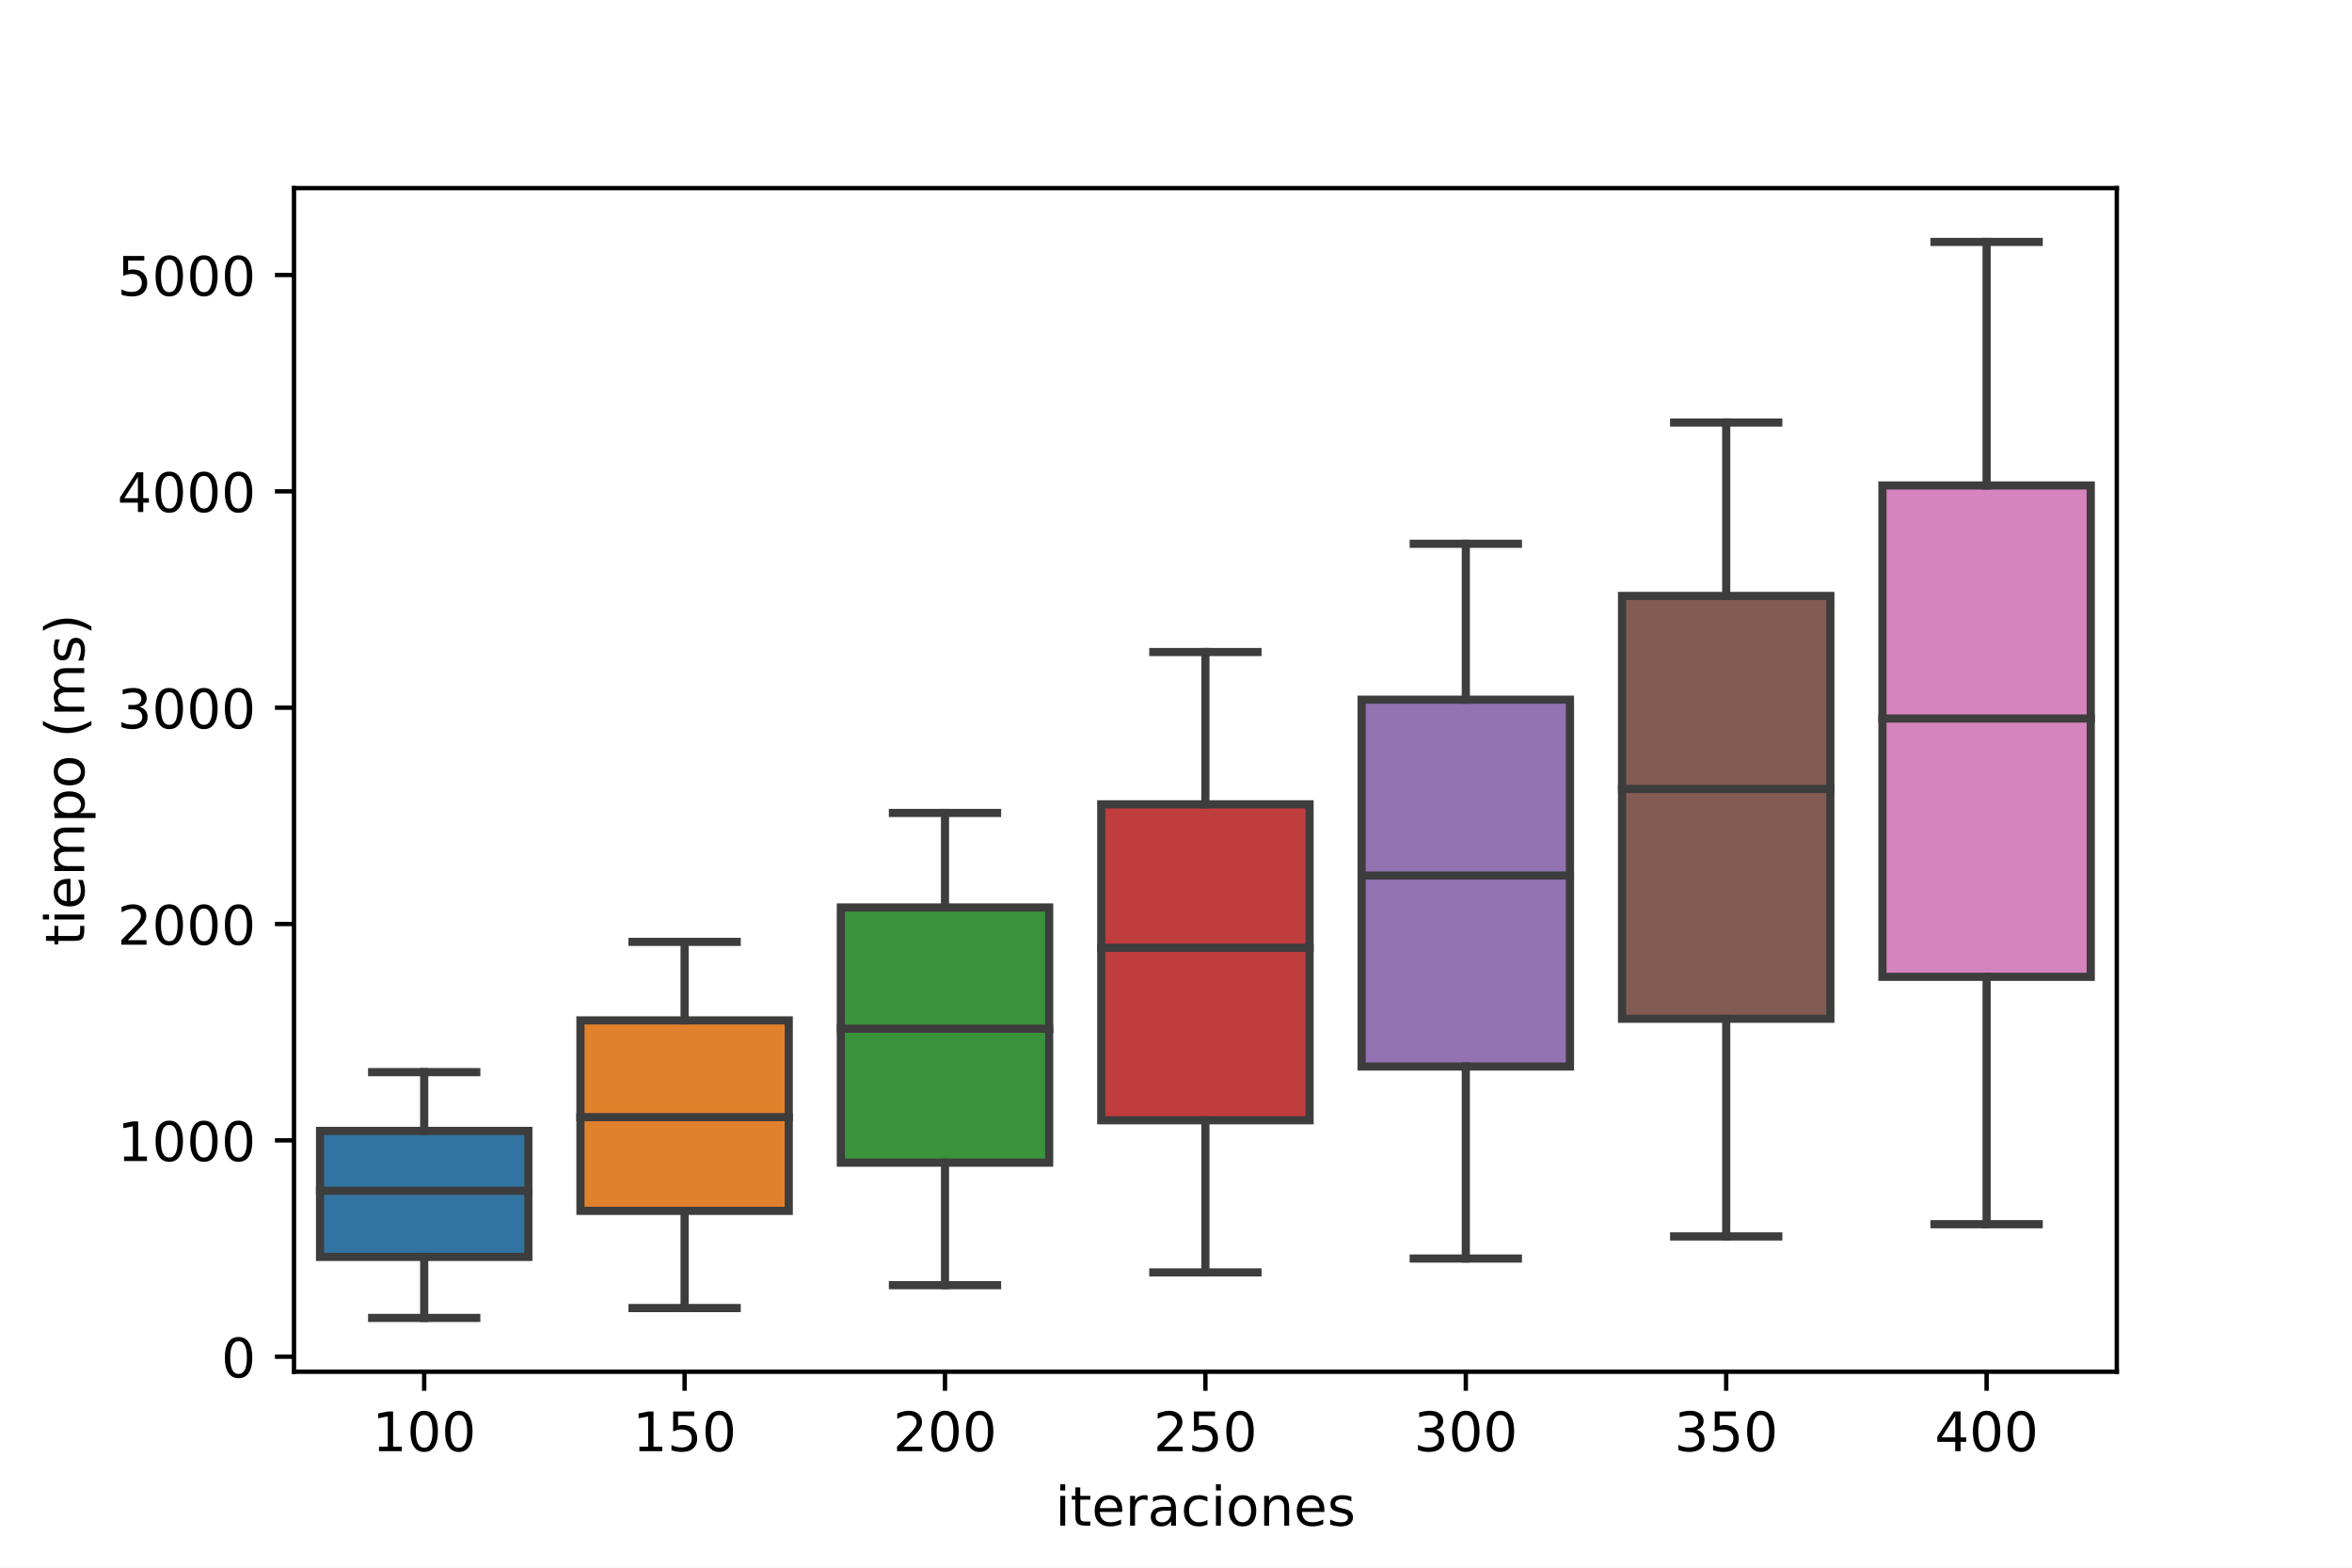
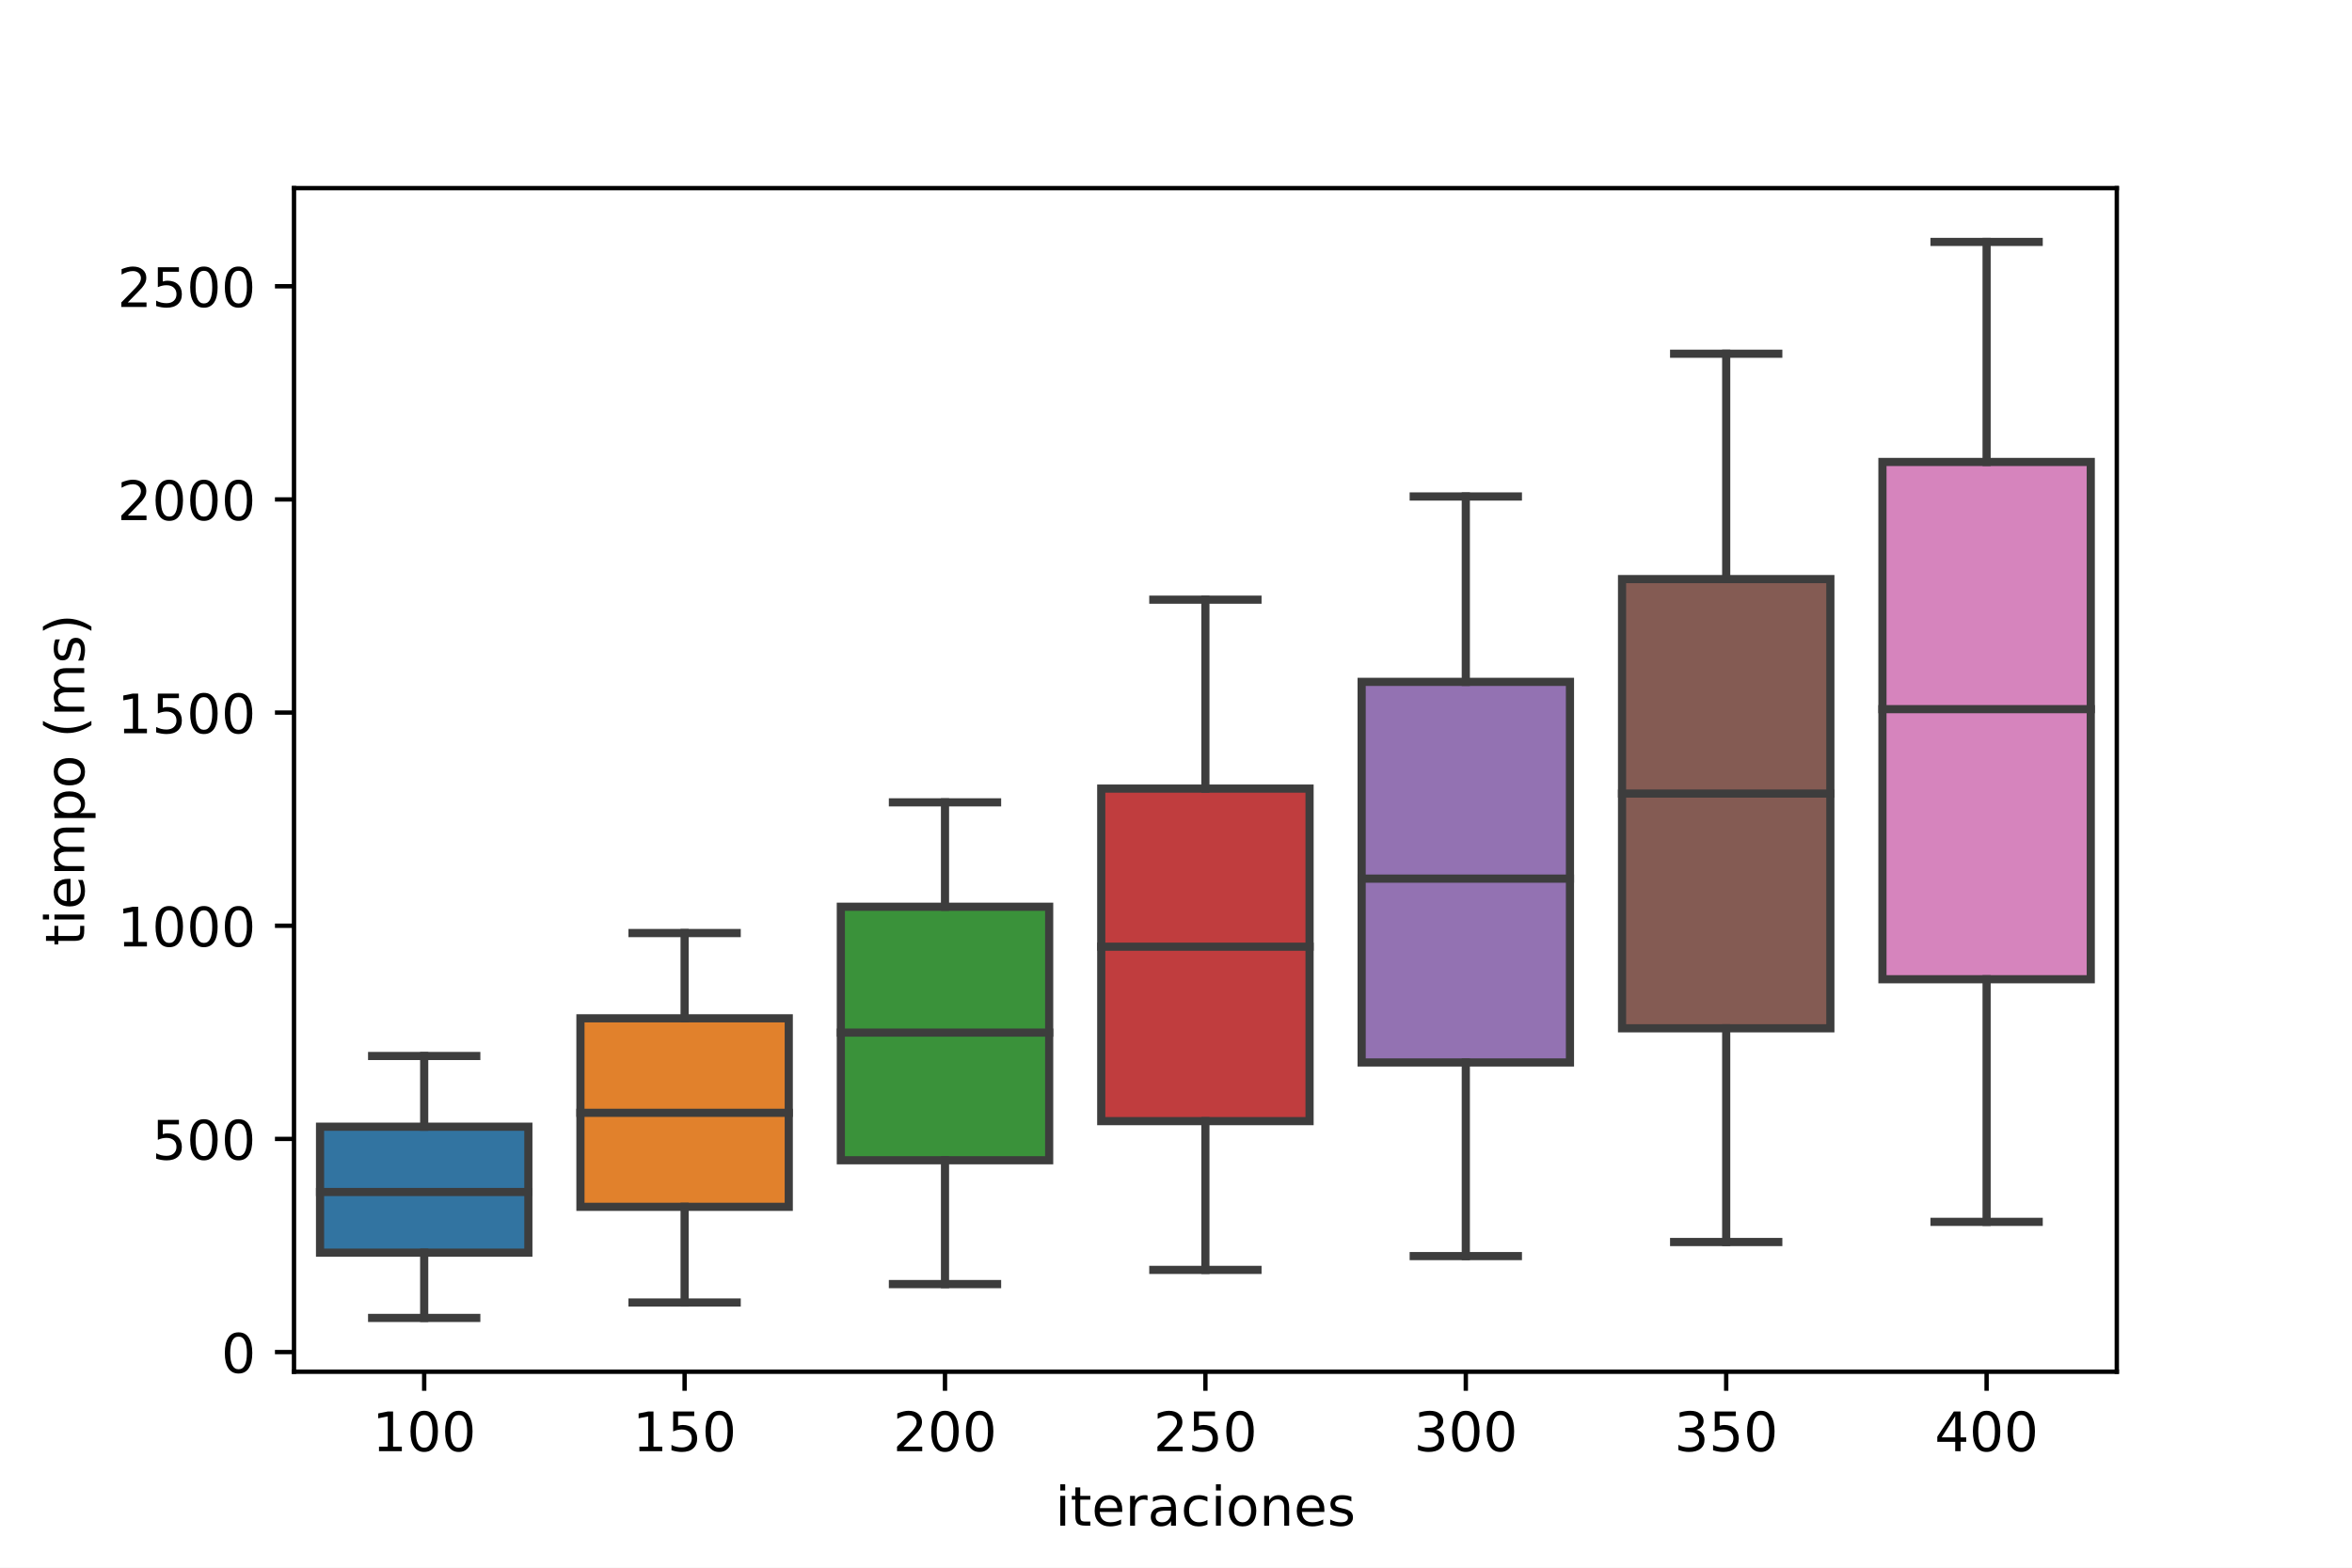
<svg xmlns="http://www.w3.org/2000/svg" xmlns:xlink="http://www.w3.org/1999/xlink" height="288pt" version="1.1" viewBox="0 0 432 288" width="432pt">
  <defs>
    <style type="text/css">
*{stroke-linecap:butt;stroke-linejoin:round;white-space:pre;}
  </style>
  </defs>
  <g id="figure_1">
    <g id="patch_1">
      <path d="M 0 288  L 432 288  L 432 0  L 0 0  z " style="fill:#ffffff;" />
    </g>
    <g id="axes_1">
      <g id="patch_2">
        <path d="M 54 252  L 388.8 252  L 388.8 34.56  L 54 34.56  z " style="fill:#ffffff;" />
      </g>
      <g id="patch_3">
-         <path clip-path="url(#peb39ff7ab9)" d="M 58.783 230.911  L 97.046 230.911  L 97.046 207.759  L 58.783 207.759  L 58.783 230.911  z " style="fill:#3274a1;stroke:#3d3d3d;stroke-linejoin:miter;stroke-width:1.5;" />
+         <path clip-path="url(#pa91fe073b8)" d="M 58.783 230.127  L 97.046 230.127  L 97.046 206.987  L 58.783 206.987  L 58.783 230.127  z " style="fill:#3274a1;stroke:#3d3d3d;stroke-linejoin:miter;stroke-width:1.5;" />
      </g>
      <g id="patch_4">
-         <path clip-path="url(#peb39ff7ab9)" d="M 106.611 222.449  L 144.874 222.449  L 144.874 187.455  L 106.611 187.455  L 106.611 222.449  z " style="fill:#e1812c;stroke:#3d3d3d;stroke-linejoin:miter;stroke-width:1.5;" />
+         <path clip-path="url(#pa91fe073b8)" d="M 106.611 221.708  L 144.874 221.708  L 144.874 187.075  L 106.611 187.075  L 106.611 221.708  z " style="fill:#e1812c;stroke:#3d3d3d;stroke-linejoin:miter;stroke-width:1.5;" />
      </g>
      <g id="patch_5">
-         <path clip-path="url(#peb39ff7ab9)" d="M 154.44 213.591  L 192.703 213.591  L 192.703 166.71  L 154.44 166.71  L 154.44 213.591  z " style="fill:#3a923a;stroke:#3d3d3d;stroke-linejoin:miter;stroke-width:1.5;" />
+         <path clip-path="url(#pa91fe073b8)" d="M 154.44 213.152  L 192.703 213.152  L 192.703 166.578  L 154.44 166.578  L 154.44 213.152  z " style="fill:#3a923a;stroke:#3d3d3d;stroke-linejoin:miter;stroke-width:1.5;" />
      </g>
      <g id="patch_6">
-         <path clip-path="url(#peb39ff7ab9)" d="M 202.269 205.806  L 240.531 205.806  L 240.531 147.762  L 202.269 147.762  L 202.269 205.806  z " style="fill:#c03d3e;stroke:#3d3d3d;stroke-linejoin:miter;stroke-width:1.5;" />
+         <path clip-path="url(#pa91fe073b8)" d="M 202.269 205.963  L 240.531 205.963  L 240.531 144.874  L 202.269 144.874  L 202.269 205.963  z " style="fill:#c03d3e;stroke:#3d3d3d;stroke-linejoin:miter;stroke-width:1.5;" />
      </g>
      <g id="patch_7">
-         <path clip-path="url(#peb39ff7ab9)" d="M 250.097 195.928  L 288.36 195.928  L 288.36 128.539  L 250.097 128.539  L 250.097 195.928  z " style="fill:#9372b2;stroke:#3d3d3d;stroke-linejoin:miter;stroke-width:1.5;" />
+         <path clip-path="url(#pa91fe073b8)" d="M 250.097 195.187  L 288.36 195.187  L 288.36 125.265  L 250.097 125.265  L 250.097 195.187  z " style="fill:#9372b2;stroke:#3d3d3d;stroke-linejoin:miter;stroke-width:1.5;" />
      </g>
      <g id="patch_8">
-         <path clip-path="url(#peb39ff7ab9)" d="M 297.926 187.155  L 336.189 187.155  L 336.189 109.481  L 297.926 109.481  L 297.926 187.155  z " style="fill:#845b53;stroke:#3d3d3d;stroke-linejoin:miter;stroke-width:1.5;" />
+         <path clip-path="url(#pa91fe073b8)" d="M 297.926 188.909  L 336.189 188.909  L 336.189 106.385  L 297.926 106.385  L 297.926 188.909  z " style="fill:#845b53;stroke:#3d3d3d;stroke-linejoin:miter;stroke-width:1.5;" />
      </g>
      <g id="patch_9">
-         <path clip-path="url(#peb39ff7ab9)" d="M 345.754 179.454  L 384.017 179.454  L 384.017 89.187  L 345.754 89.187  L 345.754 179.454  z " style="fill:#d684bd;stroke:#3d3d3d;stroke-linejoin:miter;stroke-width:1.5;" />
+         <path clip-path="url(#pa91fe073b8)" d="M 345.754 179.898  L 384.017 179.898  L 384.017 84.865  L 345.754 84.865  L 345.754 179.898  z " style="fill:#d684bd;stroke:#3d3d3d;stroke-linejoin:miter;stroke-width:1.5;" />
      </g>
      <g id="matplotlib.axis_1">
        <g id="xtick_1">
          <g id="line2d_1">
            <defs>
-               <path d="M 0 0  L 0 3.5  " id="mbaa744c366" style="stroke:#000000;stroke-width:0.8;" />
-             </defs>
-             <g>
-               <use style="stroke:#000000;stroke-width:0.8;" x="77.914" xlink:href="#mbaa744c366" y="252" />
+               <path d="M 0 0  L 0 3.5  " id="m38956fba73" style="stroke:#000000;stroke-width:0.8;" />
+             </defs>
+             <g>
+               <use style="stroke:#000000;stroke-width:0.8;" x="77.914" xlink:href="#m38956fba73" y="252" />
            </g>
          </g>
          <g id="text_1">
            <defs>
              <path d="M 12.406 8.297  L 28.516 8.297  L 28.516 63.922  L 10.984 60.406  L 10.984 69.391  L 28.422 72.906  L 38.281 72.906  L 38.281 8.297  L 54.391 8.297  L 54.391 0  L 12.406 0  z " id="DejaVuSans-49" />
              <path d="M 31.781 66.406  Q 24.172 66.406 20.328 58.906  Q 16.5 51.422 16.5 36.375  Q 16.5 21.391 20.328 13.891  Q 24.172 6.391 31.781 6.391  Q 39.453 6.391 43.281 13.891  Q 47.125 21.391 47.125 36.375  Q 47.125 51.422 43.281 58.906  Q 39.453 66.406 31.781 66.406  z M 31.781 74.219  Q 44.047 74.219 50.516 64.516  Q 56.984 54.828 56.984 36.375  Q 56.984 17.969 50.516 8.266  Q 44.047 -1.422 31.781 -1.422  Q 19.531 -1.422 13.062 8.266  Q 6.594 17.969 6.594 36.375  Q 6.594 54.828 13.062 64.516  Q 19.531 74.219 31.781 74.219  z " id="DejaVuSans-48" />
            </defs>
            <g transform="translate(68.37054 266.5984)scale(0.1 -0.1)">
              <use xlink:href="#DejaVuSans-49" />
              <use x="63.623" xlink:href="#DejaVuSans-48" />
              <use x="127.246" xlink:href="#DejaVuSans-48" />
            </g>
          </g>
        </g>
        <g id="xtick_2">
          <g id="line2d_2">
            <g>
-               <use style="stroke:#000000;stroke-width:0.8;" x="125.743" xlink:href="#mbaa744c366" y="252" />
+               <use style="stroke:#000000;stroke-width:0.8;" x="125.743" xlink:href="#m38956fba73" y="252" />
            </g>
          </g>
          <g id="text_2">
            <defs>
              <path d="M 10.797 72.906  L 49.516 72.906  L 49.516 64.594  L 19.828 64.594  L 19.828 46.734  Q 21.969 47.469 24.109 47.828  Q 26.266 48.188 28.422 48.188  Q 40.625 48.188 47.75 41.5  Q 54.891 34.812 54.891 23.391  Q 54.891 11.625 47.562 5.094  Q 40.234 -1.422 26.906 -1.422  Q 22.312 -1.422 17.547 -0.641  Q 12.797 0.141 7.719 1.703  L 7.719 11.625  Q 12.109 9.234 16.797 8.062  Q 21.484 6.891 26.703 6.891  Q 35.156 6.891 40.078 11.328  Q 45.016 15.766 45.016 23.391  Q 45.016 31 40.078 35.438  Q 35.156 39.891 26.703 39.891  Q 22.75 39.891 18.812 39.016  Q 14.891 38.141 10.797 36.281  z " id="DejaVuSans-53" />
            </defs>
            <g transform="translate(116.1991 266.5984)scale(0.1 -0.1)">
              <use xlink:href="#DejaVuSans-49" />
              <use x="63.623" xlink:href="#DejaVuSans-53" />
              <use x="127.246" xlink:href="#DejaVuSans-48" />
            </g>
          </g>
        </g>
        <g id="xtick_3">
          <g id="line2d_3">
            <g>
-               <use style="stroke:#000000;stroke-width:0.8;" x="173.571" xlink:href="#mbaa744c366" y="252" />
+               <use style="stroke:#000000;stroke-width:0.8;" x="173.571" xlink:href="#m38956fba73" y="252" />
            </g>
          </g>
          <g id="text_3">
            <defs>
              <path d="M 19.188 8.297  L 53.609 8.297  L 53.609 0  L 7.328 0  L 7.328 8.297  Q 12.938 14.109 22.625 23.891  Q 32.328 33.688 34.812 36.531  Q 39.547 41.844 41.422 45.531  Q 43.312 49.219 43.312 52.781  Q 43.312 58.594 39.234 62.25  Q 35.156 65.922 28.609 65.922  Q 23.969 65.922 18.812 64.312  Q 13.672 62.703 7.812 59.422  L 7.812 69.391  Q 13.766 71.781 18.938 73  Q 24.125 74.219 28.422 74.219  Q 39.75 74.219 46.484 68.547  Q 53.219 62.891 53.219 53.422  Q 53.219 48.922 51.531 44.891  Q 49.859 40.875 45.406 35.406  Q 44.188 33.984 37.641 27.219  Q 31.109 20.453 19.188 8.297  z " id="DejaVuSans-50" />
            </defs>
            <g transform="translate(164.0277 266.5984)scale(0.1 -0.1)">
              <use xlink:href="#DejaVuSans-50" />
              <use x="63.623" xlink:href="#DejaVuSans-48" />
              <use x="127.246" xlink:href="#DejaVuSans-48" />
            </g>
          </g>
        </g>
        <g id="xtick_4">
          <g id="line2d_4">
            <g>
-               <use style="stroke:#000000;stroke-width:0.8;" x="221.4" xlink:href="#mbaa744c366" y="252" />
+               <use style="stroke:#000000;stroke-width:0.8;" x="221.4" xlink:href="#m38956fba73" y="252" />
            </g>
          </g>
          <g id="text_4">
            <g transform="translate(211.8562 266.5984)scale(0.1 -0.1)">
              <use xlink:href="#DejaVuSans-50" />
              <use x="63.623" xlink:href="#DejaVuSans-53" />
              <use x="127.246" xlink:href="#DejaVuSans-48" />
            </g>
          </g>
        </g>
        <g id="xtick_5">
          <g id="line2d_5">
            <g>
-               <use style="stroke:#000000;stroke-width:0.8;" x="269.229" xlink:href="#mbaa744c366" y="252" />
+               <use style="stroke:#000000;stroke-width:0.8;" x="269.229" xlink:href="#m38956fba73" y="252" />
            </g>
          </g>
          <g id="text_5">
            <defs>
              <path d="M 40.578 39.312  Q 47.656 37.797 51.625 33  Q 55.609 28.219 55.609 21.188  Q 55.609 10.406 48.188 4.484  Q 40.766 -1.422 27.094 -1.422  Q 22.516 -1.422 17.656 -0.516  Q 12.797 0.391 7.625 2.203  L 7.625 11.719  Q 11.719 9.328 16.594 8.109  Q 21.484 6.891 26.812 6.891  Q 36.078 6.891 40.938 10.547  Q 45.797 14.203 45.797 21.188  Q 45.797 27.641 41.281 31.266  Q 36.766 34.906 28.719 34.906  L 20.219 34.906  L 20.219 43.016  L 29.109 43.016  Q 36.375 43.016 40.234 45.922  Q 44.094 48.828 44.094 54.297  Q 44.094 59.906 40.109 62.906  Q 36.141 65.922 28.719 65.922  Q 24.656 65.922 20.016 65.031  Q 15.375 64.156 9.812 62.312  L 9.812 71.094  Q 15.438 72.656 20.344 73.438  Q 25.25 74.219 29.594 74.219  Q 40.828 74.219 47.359 69.109  Q 53.906 64.016 53.906 55.328  Q 53.906 49.266 50.438 45.094  Q 46.969 40.922 40.578 39.312  z " id="DejaVuSans-51" />
            </defs>
            <g transform="translate(259.6848 266.5984)scale(0.1 -0.1)">
              <use xlink:href="#DejaVuSans-51" />
              <use x="63.623" xlink:href="#DejaVuSans-48" />
              <use x="127.246" xlink:href="#DejaVuSans-48" />
            </g>
          </g>
        </g>
        <g id="xtick_6">
          <g id="line2d_6">
            <g>
-               <use style="stroke:#000000;stroke-width:0.8;" x="317.057" xlink:href="#mbaa744c366" y="252" />
+               <use style="stroke:#000000;stroke-width:0.8;" x="317.057" xlink:href="#m38956fba73" y="252" />
            </g>
          </g>
          <g id="text_6">
            <g transform="translate(307.5134 266.5984)scale(0.1 -0.1)">
              <use xlink:href="#DejaVuSans-51" />
              <use x="63.623" xlink:href="#DejaVuSans-53" />
              <use x="127.246" xlink:href="#DejaVuSans-48" />
            </g>
          </g>
        </g>
        <g id="xtick_7">
          <g id="line2d_7">
            <g>
-               <use style="stroke:#000000;stroke-width:0.8;" x="364.886" xlink:href="#mbaa744c366" y="252" />
+               <use style="stroke:#000000;stroke-width:0.8;" x="364.886" xlink:href="#m38956fba73" y="252" />
            </g>
          </g>
          <g id="text_7">
            <defs>
              <path d="M 37.797 64.312  L 12.891 25.391  L 37.797 25.391  z M 35.203 72.906  L 47.609 72.906  L 47.609 25.391  L 58.016 25.391  L 58.016 17.188  L 47.609 17.188  L 47.609 0  L 37.797 0  L 37.797 17.188  L 4.891 17.188  L 4.891 26.703  z " id="DejaVuSans-52" />
            </defs>
            <g transform="translate(355.342 266.5984)scale(0.1 -0.1)">
              <use xlink:href="#DejaVuSans-52" />
              <use x="63.623" xlink:href="#DejaVuSans-48" />
              <use x="127.246" xlink:href="#DejaVuSans-48" />
            </g>
          </g>
        </g>
        <g id="text_8">
          <defs>
            <path d="M 9.422 54.688  L 18.406 54.688  L 18.406 0  L 9.422 0  z M 9.422 75.984  L 18.406 75.984  L 18.406 64.594  L 9.422 64.594  z " id="DejaVuSans-105" />
            <path d="M 18.312 70.219  L 18.312 54.688  L 36.812 54.688  L 36.812 47.703  L 18.312 47.703  L 18.312 18.016  Q 18.312 11.328 20.141 9.422  Q 21.969 7.516 27.594 7.516  L 36.812 7.516  L 36.812 0  L 27.594 0  Q 17.188 0 13.234 3.875  Q 9.281 7.766 9.281 18.016  L 9.281 47.703  L 2.688 47.703  L 2.688 54.688  L 9.281 54.688  L 9.281 70.219  z " id="DejaVuSans-116" />
            <path d="M 56.203 29.594  L 56.203 25.203  L 14.891 25.203  Q 15.484 15.922 20.484 11.062  Q 25.484 6.203 34.422 6.203  Q 39.594 6.203 44.453 7.469  Q 49.312 8.734 54.109 11.281  L 54.109 2.781  Q 49.266 0.734 44.188 -0.344  Q 39.109 -1.422 33.891 -1.422  Q 20.797 -1.422 13.156 6.188  Q 5.516 13.812 5.516 26.812  Q 5.516 40.234 12.766 48.109  Q 20.016 56 32.328 56  Q 43.359 56 49.781 48.891  Q 56.203 41.797 56.203 29.594  z M 47.219 32.234  Q 47.125 39.594 43.094 43.984  Q 39.062 48.391 32.422 48.391  Q 24.906 48.391 20.391 44.141  Q 15.875 39.891 15.188 32.172  z " id="DejaVuSans-101" />
            <path d="M 41.109 46.297  Q 39.594 47.172 37.812 47.578  Q 36.031 48 33.891 48  Q 26.266 48 22.188 43.047  Q 18.109 38.094 18.109 28.812  L 18.109 0  L 9.078 0  L 9.078 54.688  L 18.109 54.688  L 18.109 46.188  Q 20.953 51.172 25.484 53.578  Q 30.031 56 36.531 56  Q 37.453 56 38.578 55.875  Q 39.703 55.766 41.062 55.516  z " id="DejaVuSans-114" />
            <path d="M 34.281 27.484  Q 23.391 27.484 19.188 25  Q 14.984 22.516 14.984 16.5  Q 14.984 11.719 18.141 8.906  Q 21.297 6.109 26.703 6.109  Q 34.188 6.109 38.703 11.406  Q 43.219 16.703 43.219 25.484  L 43.219 27.484  z M 52.203 31.203  L 52.203 0  L 43.219 0  L 43.219 8.297  Q 40.141 3.328 35.547 0.953  Q 30.953 -1.422 24.312 -1.422  Q 15.922 -1.422 10.953 3.297  Q 6 8.016 6 15.922  Q 6 25.141 12.172 29.828  Q 18.359 34.516 30.609 34.516  L 43.219 34.516  L 43.219 35.406  Q 43.219 41.609 39.141 45  Q 35.062 48.391 27.688 48.391  Q 23 48.391 18.547 47.266  Q 14.109 46.141 10.016 43.891  L 10.016 52.203  Q 14.938 54.109 19.578 55.047  Q 24.219 56 28.609 56  Q 40.484 56 46.344 49.844  Q 52.203 43.703 52.203 31.203  z " id="DejaVuSans-97" />
            <path d="M 48.781 52.594  L 48.781 44.188  Q 44.969 46.297 41.141 47.344  Q 37.312 48.391 33.406 48.391  Q 24.656 48.391 19.812 42.844  Q 14.984 37.312 14.984 27.297  Q 14.984 17.281 19.812 11.734  Q 24.656 6.203 33.406 6.203  Q 37.312 6.203 41.141 7.25  Q 44.969 8.297 48.781 10.406  L 48.781 2.094  Q 45.016 0.344 40.984 -0.531  Q 36.969 -1.422 32.422 -1.422  Q 20.062 -1.422 12.781 6.344  Q 5.516 14.109 5.516 27.297  Q 5.516 40.672 12.859 48.328  Q 20.219 56 33.016 56  Q 37.156 56 41.109 55.141  Q 45.062 54.297 48.781 52.594  z " id="DejaVuSans-99" />
            <path d="M 30.609 48.391  Q 23.391 48.391 19.188 42.75  Q 14.984 37.109 14.984 27.297  Q 14.984 17.484 19.156 11.844  Q 23.344 6.203 30.609 6.203  Q 37.797 6.203 41.984 11.859  Q 46.188 17.531 46.188 27.297  Q 46.188 37.016 41.984 42.703  Q 37.797 48.391 30.609 48.391  z M 30.609 56  Q 42.328 56 49.016 48.375  Q 55.719 40.766 55.719 27.297  Q 55.719 13.875 49.016 6.219  Q 42.328 -1.422 30.609 -1.422  Q 18.844 -1.422 12.172 6.219  Q 5.516 13.875 5.516 27.297  Q 5.516 40.766 12.172 48.375  Q 18.844 56 30.609 56  z " id="DejaVuSans-111" />
            <path d="M 54.891 33.016  L 54.891 0  L 45.906 0  L 45.906 32.719  Q 45.906 40.484 42.875 44.328  Q 39.844 48.188 33.797 48.188  Q 26.516 48.188 22.312 43.547  Q 18.109 38.922 18.109 30.906  L 18.109 0  L 9.078 0  L 9.078 54.688  L 18.109 54.688  L 18.109 46.188  Q 21.344 51.125 25.703 53.562  Q 30.078 56 35.797 56  Q 45.219 56 50.047 50.172  Q 54.891 44.344 54.891 33.016  z " id="DejaVuSans-110" />
            <path d="M 44.281 53.078  L 44.281 44.578  Q 40.484 46.531 36.375 47.5  Q 32.281 48.484 27.875 48.484  Q 21.188 48.484 17.844 46.438  Q 14.5 44.391 14.5 40.281  Q 14.5 37.156 16.891 35.375  Q 19.281 33.594 26.516 31.984  L 29.594 31.297  Q 39.156 29.25 43.188 25.516  Q 47.219 21.781 47.219 15.094  Q 47.219 7.469 41.188 3.016  Q 35.156 -1.422 24.609 -1.422  Q 20.219 -1.422 15.453 -0.562  Q 10.688 0.297 5.422 2  L 5.422 11.281  Q 10.406 8.688 15.234 7.391  Q 20.062 6.109 24.812 6.109  Q 31.156 6.109 34.562 8.281  Q 37.984 10.453 37.984 14.406  Q 37.984 18.062 35.516 20.016  Q 33.062 21.969 24.703 23.781  L 21.578 24.516  Q 13.234 26.266 9.516 29.906  Q 5.812 33.547 5.812 39.891  Q 5.812 47.609 11.281 51.797  Q 16.75 56 26.812 56  Q 31.781 56 36.172 55.266  Q 40.578 54.547 44.281 53.078  z " id="DejaVuSans-115" />
          </defs>
          <g transform="translate(193.807 280.2766)scale(0.1 -0.1)">
            <use xlink:href="#DejaVuSans-105" />
            <use x="27.783" xlink:href="#DejaVuSans-116" />
            <use x="66.992" xlink:href="#DejaVuSans-101" />
            <use x="128.516" xlink:href="#DejaVuSans-114" />
            <use x="169.629" xlink:href="#DejaVuSans-97" />
            <use x="230.908" xlink:href="#DejaVuSans-99" />
            <use x="285.889" xlink:href="#DejaVuSans-105" />
            <use x="313.672" xlink:href="#DejaVuSans-111" />
            <use x="374.854" xlink:href="#DejaVuSans-110" />
            <use x="438.232" xlink:href="#DejaVuSans-101" />
            <use x="499.756" xlink:href="#DejaVuSans-115" />
          </g>
        </g>
      </g>
      <g id="matplotlib.axis_2">
        <g id="ytick_1">
          <g id="line2d_8">
            <defs>
-               <path d="M 0 0  L -3.5 0  " id="mca65095ac3" style="stroke:#000000;stroke-width:0.8;" />
-             </defs>
-             <g>
-               <use style="stroke:#000000;stroke-width:0.8;" x="54" xlink:href="#mca65095ac3" y="249.243" />
+               <path d="M 0 0  L -3.5 0  " id="m84d5d3c8b5" style="stroke:#000000;stroke-width:0.8;" />
+             </defs>
+             <g>
+               <use style="stroke:#000000;stroke-width:0.8;" x="54" xlink:href="#m84d5d3c8b5" y="248.39" />
            </g>
          </g>
          <g id="text_9">
-             <g transform="translate(40.6375 253.0418)scale(0.1 -0.1)">
+             <g transform="translate(40.6375 252.189)scale(0.1 -0.1)">
              <use xlink:href="#DejaVuSans-48" />
            </g>
          </g>
        </g>
        <g id="ytick_2">
          <g id="line2d_9">
            <g>
-               <use style="stroke:#000000;stroke-width:0.8;" x="54" xlink:href="#mca65095ac3" y="209.498" />
+               <use style="stroke:#000000;stroke-width:0.8;" x="54" xlink:href="#m84d5d3c8b5" y="209.23" />
            </g>
          </g>
          <g id="text_10">
-             <g transform="translate(21.55 213.2975)scale(0.1 -0.1)">
-               <use xlink:href="#DejaVuSans-49" />
-               <use x="63.623" xlink:href="#DejaVuSans-48" />
-               <use x="127.246" xlink:href="#DejaVuSans-48" />
-               <use x="190.869" xlink:href="#DejaVuSans-48" />
+             <g transform="translate(27.9125 213.0288)scale(0.1 -0.1)">
+               <use xlink:href="#DejaVuSans-53" />
+               <use x="63.623" xlink:href="#DejaVuSans-48" />
+               <use x="127.246" xlink:href="#DejaVuSans-48" />
            </g>
          </g>
        </g>
        <g id="ytick_3">
          <g id="line2d_10">
            <g>
-               <use style="stroke:#000000;stroke-width:0.8;" x="54" xlink:href="#mca65095ac3" y="169.754" />
+               <use style="stroke:#000000;stroke-width:0.8;" x="54" xlink:href="#m84d5d3c8b5" y="170.069" />
            </g>
          </g>
          <g id="text_11">
-             <g transform="translate(21.55 173.5531)scale(0.1 -0.1)">
-               <use xlink:href="#DejaVuSans-50" />
+             <g transform="translate(21.55 173.8686)scale(0.1 -0.1)">
+               <use xlink:href="#DejaVuSans-49" />
              <use x="63.623" xlink:href="#DejaVuSans-48" />
              <use x="127.246" xlink:href="#DejaVuSans-48" />
              <use x="190.869" xlink:href="#DejaVuSans-48" />
            </g>
          </g>
        </g>
        <g id="ytick_4">
          <g id="line2d_11">
            <g>
-               <use style="stroke:#000000;stroke-width:0.8;" x="54" xlink:href="#mca65095ac3" y="130.01" />
+               <use style="stroke:#000000;stroke-width:0.8;" x="54" xlink:href="#m84d5d3c8b5" y="130.909" />
            </g>
          </g>
          <g id="text_12">
-             <g transform="translate(21.55 133.8088)scale(0.1 -0.1)">
-               <use xlink:href="#DejaVuSans-51" />
-               <use x="63.623" xlink:href="#DejaVuSans-48" />
+             <g transform="translate(21.55 134.7085)scale(0.1 -0.1)">
+               <use xlink:href="#DejaVuSans-49" />
+               <use x="63.623" xlink:href="#DejaVuSans-53" />
              <use x="127.246" xlink:href="#DejaVuSans-48" />
              <use x="190.869" xlink:href="#DejaVuSans-48" />
            </g>
          </g>
        </g>
        <g id="ytick_5">
          <g id="line2d_12">
            <g>
-               <use style="stroke:#000000;stroke-width:0.8;" x="54" xlink:href="#mca65095ac3" y="90.265" />
+               <use style="stroke:#000000;stroke-width:0.8;" x="54" xlink:href="#m84d5d3c8b5" y="91.749" />
            </g>
          </g>
          <g id="text_13">
-             <g transform="translate(21.55 94.06448)scale(0.1 -0.1)">
-               <use xlink:href="#DejaVuSans-52" />
+             <g transform="translate(21.55 95.54833)scale(0.1 -0.1)">
+               <use xlink:href="#DejaVuSans-50" />
              <use x="63.623" xlink:href="#DejaVuSans-48" />
              <use x="127.246" xlink:href="#DejaVuSans-48" />
              <use x="190.869" xlink:href="#DejaVuSans-48" />
            </g>
          </g>
        </g>
        <g id="ytick_6">
          <g id="line2d_13">
            <g>
-               <use style="stroke:#000000;stroke-width:0.8;" x="54" xlink:href="#mca65095ac3" y="50.521" />
+               <use style="stroke:#000000;stroke-width:0.8;" x="54" xlink:href="#m84d5d3c8b5" y="52.589" />
            </g>
          </g>
          <g id="text_14">
-             <g transform="translate(21.55 54.32016)scale(0.1 -0.1)">
-               <use xlink:href="#DejaVuSans-53" />
-               <use x="63.623" xlink:href="#DejaVuSans-48" />
+             <g transform="translate(21.55 56.38817)scale(0.1 -0.1)">
+               <use xlink:href="#DejaVuSans-50" />
+               <use x="63.623" xlink:href="#DejaVuSans-53" />
              <use x="127.246" xlink:href="#DejaVuSans-48" />
              <use x="190.869" xlink:href="#DejaVuSans-48" />
            </g>
          </g>
        </g>
        <g id="text_15">
          <defs>
            <path d="M 52 44.188  Q 55.375 50.25 60.062 53.125  Q 64.75 56 71.094 56  Q 79.641 56 84.281 50.016  Q 88.922 44.047 88.922 33.016  L 88.922 0  L 79.891 0  L 79.891 32.719  Q 79.891 40.578 77.094 44.375  Q 74.312 48.188 68.609 48.188  Q 61.625 48.188 57.562 43.547  Q 53.516 38.922 53.516 30.906  L 53.516 0  L 44.484 0  L 44.484 32.719  Q 44.484 40.625 41.703 44.406  Q 38.922 48.188 33.109 48.188  Q 26.219 48.188 22.156 43.531  Q 18.109 38.875 18.109 30.906  L 18.109 0  L 9.078 0  L 9.078 54.688  L 18.109 54.688  L 18.109 46.188  Q 21.188 51.219 25.484 53.609  Q 29.781 56 35.688 56  Q 41.656 56 45.828 52.969  Q 50 49.953 52 44.188  z " id="DejaVuSans-109" />
            <path d="M 18.109 8.203  L 18.109 -20.797  L 9.078 -20.797  L 9.078 54.688  L 18.109 54.688  L 18.109 46.391  Q 20.953 51.266 25.266 53.625  Q 29.594 56 35.594 56  Q 45.562 56 51.781 48.094  Q 58.016 40.188 58.016 27.297  Q 58.016 14.406 51.781 6.484  Q 45.562 -1.422 35.594 -1.422  Q 29.594 -1.422 25.266 0.953  Q 20.953 3.328 18.109 8.203  z M 48.688 27.297  Q 48.688 37.203 44.609 42.844  Q 40.531 48.484 33.406 48.484  Q 26.266 48.484 22.188 42.844  Q 18.109 37.203 18.109 27.297  Q 18.109 17.391 22.188 11.75  Q 26.266 6.109 33.406 6.109  Q 40.531 6.109 44.609 11.75  Q 48.688 17.391 48.688 27.297  z " id="DejaVuSans-112" />
            <path id="DejaVuSans-32" />
            <path d="M 31 75.875  Q 24.469 64.656 21.281 53.656  Q 18.109 42.672 18.109 31.391  Q 18.109 20.125 21.312 9.062  Q 24.516 -2 31 -13.188  L 23.188 -13.188  Q 15.875 -1.703 12.234 9.375  Q 8.594 20.453 8.594 31.391  Q 8.594 42.281 12.203 53.312  Q 15.828 64.359 23.188 75.875  z " id="DejaVuSans-40" />
            <path d="M 8.016 75.875  L 15.828 75.875  Q 23.141 64.359 26.781 53.312  Q 30.422 42.281 30.422 31.391  Q 30.422 20.453 26.781 9.375  Q 23.141 -1.703 15.828 -13.188  L 8.016 -13.188  Q 14.5 -2 17.703 9.062  Q 20.906 20.125 20.906 31.391  Q 20.906 42.672 17.703 53.656  Q 14.5 64.656 8.016 75.875  z " id="DejaVuSans-41" />
          </defs>
          <g transform="translate(15.47031 173.7753)rotate(-90)scale(0.1 -0.1)">
            <use xlink:href="#DejaVuSans-116" />
            <use x="39.209" xlink:href="#DejaVuSans-105" />
            <use x="66.992" xlink:href="#DejaVuSans-101" />
            <use x="128.516" xlink:href="#DejaVuSans-109" />
            <use x="225.928" xlink:href="#DejaVuSans-112" />
            <use x="289.404" xlink:href="#DejaVuSans-111" />
            <use x="350.586" xlink:href="#DejaVuSans-32" />
            <use x="382.373" xlink:href="#DejaVuSans-40" />
            <use x="421.387" xlink:href="#DejaVuSans-109" />
            <use x="518.799" xlink:href="#DejaVuSans-115" />
            <use x="570.898" xlink:href="#DejaVuSans-41" />
          </g>
        </g>
      </g>
      <g id="line2d_14">
-         <path clip-path="url(#peb39ff7ab9)" d="M 77.914 230.911  L 77.914 242.116  " style="fill:none;stroke:#3d3d3d;stroke-linecap:square;stroke-width:1.5;" />
+         <path clip-path="url(#pa91fe073b8)" d="M 77.914 230.127  L 77.914 242.116  " style="fill:none;stroke:#3d3d3d;stroke-linecap:square;stroke-width:1.5;" />
      </g>
      <g id="line2d_15">
-         <path clip-path="url(#peb39ff7ab9)" d="M 77.914 207.759  L 77.914 196.962  " style="fill:none;stroke:#3d3d3d;stroke-linecap:square;stroke-width:1.5;" />
+         <path clip-path="url(#pa91fe073b8)" d="M 77.914 206.987  L 77.914 193.997  " style="fill:none;stroke:#3d3d3d;stroke-linecap:square;stroke-width:1.5;" />
      </g>
      <g id="line2d_16">
-         <path clip-path="url(#peb39ff7ab9)" d="M 68.349 242.116  L 87.48 242.116  " style="fill:none;stroke:#3d3d3d;stroke-linecap:square;stroke-width:1.5;" />
+         <path clip-path="url(#pa91fe073b8)" d="M 68.349 242.116  L 87.48 242.116  " style="fill:none;stroke:#3d3d3d;stroke-linecap:square;stroke-width:1.5;" />
      </g>
      <g id="line2d_17">
-         <path clip-path="url(#peb39ff7ab9)" d="M 68.349 196.962  L 87.48 196.962  " style="fill:none;stroke:#3d3d3d;stroke-linecap:square;stroke-width:1.5;" />
+         <path clip-path="url(#pa91fe073b8)" d="M 68.349 193.997  L 87.48 193.997  " style="fill:none;stroke:#3d3d3d;stroke-linecap:square;stroke-width:1.5;" />
      </g>
      <g id="line2d_18" />
      <g id="line2d_19">
-         <path clip-path="url(#peb39ff7ab9)" d="M 125.743 222.449  L 125.743 240.301  " style="fill:none;stroke:#3d3d3d;stroke-linecap:square;stroke-width:1.5;" />
+         <path clip-path="url(#pa91fe073b8)" d="M 125.743 221.708  L 125.743 239.279  " style="fill:none;stroke:#3d3d3d;stroke-linecap:square;stroke-width:1.5;" />
      </g>
      <g id="line2d_20">
-         <path clip-path="url(#peb39ff7ab9)" d="M 125.743 187.455  L 125.743 173.031  " style="fill:none;stroke:#3d3d3d;stroke-linecap:square;stroke-width:1.5;" />
+         <path clip-path="url(#pa91fe073b8)" d="M 125.743 187.075  L 125.743 171.413  " style="fill:none;stroke:#3d3d3d;stroke-linecap:square;stroke-width:1.5;" />
      </g>
      <g id="line2d_21">
-         <path clip-path="url(#peb39ff7ab9)" d="M 116.177 240.301  L 135.309 240.301  " style="fill:none;stroke:#3d3d3d;stroke-linecap:square;stroke-width:1.5;" />
+         <path clip-path="url(#pa91fe073b8)" d="M 116.177 239.279  L 135.309 239.279  " style="fill:none;stroke:#3d3d3d;stroke-linecap:square;stroke-width:1.5;" />
      </g>
      <g id="line2d_22">
-         <path clip-path="url(#peb39ff7ab9)" d="M 116.177 173.031  L 135.309 173.031  " style="fill:none;stroke:#3d3d3d;stroke-linecap:square;stroke-width:1.5;" />
+         <path clip-path="url(#pa91fe073b8)" d="M 116.177 171.413  L 135.309 171.413  " style="fill:none;stroke:#3d3d3d;stroke-linecap:square;stroke-width:1.5;" />
      </g>
      <g id="line2d_23" />
      <g id="line2d_24">
-         <path clip-path="url(#peb39ff7ab9)" d="M 173.571 213.591  L 173.571 236.102  " style="fill:none;stroke:#3d3d3d;stroke-linecap:square;stroke-width:1.5;" />
+         <path clip-path="url(#pa91fe073b8)" d="M 173.571 213.152  L 173.571 235.9  " style="fill:none;stroke:#3d3d3d;stroke-linecap:square;stroke-width:1.5;" />
      </g>
      <g id="line2d_25">
-         <path clip-path="url(#peb39ff7ab9)" d="M 173.571 166.71  L 173.571 149.343  " style="fill:none;stroke:#3d3d3d;stroke-linecap:square;stroke-width:1.5;" />
+         <path clip-path="url(#pa91fe073b8)" d="M 173.571 166.578  L 173.571 147.401  " style="fill:none;stroke:#3d3d3d;stroke-linecap:square;stroke-width:1.5;" />
      </g>
      <g id="line2d_26">
-         <path clip-path="url(#peb39ff7ab9)" d="M 164.006 236.102  L 183.137 236.102  " style="fill:none;stroke:#3d3d3d;stroke-linecap:square;stroke-width:1.5;" />
+         <path clip-path="url(#pa91fe073b8)" d="M 164.006 235.9  L 183.137 235.9  " style="fill:none;stroke:#3d3d3d;stroke-linecap:square;stroke-width:1.5;" />
      </g>
      <g id="line2d_27">
-         <path clip-path="url(#peb39ff7ab9)" d="M 164.006 149.343  L 183.137 149.343  " style="fill:none;stroke:#3d3d3d;stroke-linecap:square;stroke-width:1.5;" />
+         <path clip-path="url(#pa91fe073b8)" d="M 164.006 147.401  L 183.137 147.401  " style="fill:none;stroke:#3d3d3d;stroke-linecap:square;stroke-width:1.5;" />
      </g>
      <g id="line2d_28" />
      <g id="line2d_29">
-         <path clip-path="url(#peb39ff7ab9)" d="M 221.4 205.806  L 221.4 233.753  " style="fill:none;stroke:#3d3d3d;stroke-linecap:square;stroke-width:1.5;" />
+         <path clip-path="url(#pa91fe073b8)" d="M 221.4 205.963  L 221.4 233.289  " style="fill:none;stroke:#3d3d3d;stroke-linecap:square;stroke-width:1.5;" />
      </g>
      <g id="line2d_30">
-         <path clip-path="url(#peb39ff7ab9)" d="M 221.4 147.762  L 221.4 119.781  " style="fill:none;stroke:#3d3d3d;stroke-linecap:square;stroke-width:1.5;" />
+         <path clip-path="url(#pa91fe073b8)" d="M 221.4 144.874  L 221.4 110.169  " style="fill:none;stroke:#3d3d3d;stroke-linecap:square;stroke-width:1.5;" />
      </g>
      <g id="line2d_31">
-         <path clip-path="url(#peb39ff7ab9)" d="M 211.834 233.753  L 230.966 233.753  " style="fill:none;stroke:#3d3d3d;stroke-linecap:square;stroke-width:1.5;" />
+         <path clip-path="url(#pa91fe073b8)" d="M 211.834 233.289  L 230.966 233.289  " style="fill:none;stroke:#3d3d3d;stroke-linecap:square;stroke-width:1.5;" />
      </g>
      <g id="line2d_32">
-         <path clip-path="url(#peb39ff7ab9)" d="M 211.834 119.781  L 230.966 119.781  " style="fill:none;stroke:#3d3d3d;stroke-linecap:square;stroke-width:1.5;" />
+         <path clip-path="url(#pa91fe073b8)" d="M 211.834 110.169  L 230.966 110.169  " style="fill:none;stroke:#3d3d3d;stroke-linecap:square;stroke-width:1.5;" />
      </g>
      <g id="line2d_33" />
      <g id="line2d_34">
-         <path clip-path="url(#peb39ff7ab9)" d="M 269.229 195.928  L 269.229 231.209  " style="fill:none;stroke:#3d3d3d;stroke-linecap:square;stroke-width:1.5;" />
+         <path clip-path="url(#pa91fe073b8)" d="M 269.229 195.187  L 269.229 230.755  " style="fill:none;stroke:#3d3d3d;stroke-linecap:square;stroke-width:1.5;" />
      </g>
      <g id="line2d_35">
-         <path clip-path="url(#peb39ff7ab9)" d="M 269.229 128.539  L 269.229 99.902  " style="fill:none;stroke:#3d3d3d;stroke-linecap:square;stroke-width:1.5;" />
+         <path clip-path="url(#pa91fe073b8)" d="M 269.229 125.265  L 269.229 91.209  " style="fill:none;stroke:#3d3d3d;stroke-linecap:square;stroke-width:1.5;" />
      </g>
      <g id="line2d_36">
-         <path clip-path="url(#peb39ff7ab9)" d="M 259.663 231.209  L 278.794 231.209  " style="fill:none;stroke:#3d3d3d;stroke-linecap:square;stroke-width:1.5;" />
+         <path clip-path="url(#pa91fe073b8)" d="M 259.663 230.755  L 278.794 230.755  " style="fill:none;stroke:#3d3d3d;stroke-linecap:square;stroke-width:1.5;" />
      </g>
      <g id="line2d_37">
-         <path clip-path="url(#peb39ff7ab9)" d="M 259.663 99.902  L 278.794 99.902  " style="fill:none;stroke:#3d3d3d;stroke-linecap:square;stroke-width:1.5;" />
+         <path clip-path="url(#pa91fe073b8)" d="M 259.663 91.209  L 278.794 91.209  " style="fill:none;stroke:#3d3d3d;stroke-linecap:square;stroke-width:1.5;" />
      </g>
      <g id="line2d_38" />
      <g id="line2d_39">
-         <path clip-path="url(#peb39ff7ab9)" d="M 317.057 187.155  L 317.057 227.146  " style="fill:none;stroke:#3d3d3d;stroke-linecap:square;stroke-width:1.5;" />
+         <path clip-path="url(#pa91fe073b8)" d="M 317.057 188.909  L 317.057 228.171  " style="fill:none;stroke:#3d3d3d;stroke-linecap:square;stroke-width:1.5;" />
      </g>
      <g id="line2d_40">
-         <path clip-path="url(#peb39ff7ab9)" d="M 317.057 109.481  L 317.057 77.628  " style="fill:none;stroke:#3d3d3d;stroke-linecap:square;stroke-width:1.5;" />
+         <path clip-path="url(#pa91fe073b8)" d="M 317.057 106.385  L 317.057 64.98  " style="fill:none;stroke:#3d3d3d;stroke-linecap:square;stroke-width:1.5;" />
      </g>
      <g id="line2d_41">
-         <path clip-path="url(#peb39ff7ab9)" d="M 307.491 227.146  L 326.623 227.146  " style="fill:none;stroke:#3d3d3d;stroke-linecap:square;stroke-width:1.5;" />
+         <path clip-path="url(#pa91fe073b8)" d="M 307.491 228.171  L 326.623 228.171  " style="fill:none;stroke:#3d3d3d;stroke-linecap:square;stroke-width:1.5;" />
      </g>
      <g id="line2d_42">
-         <path clip-path="url(#peb39ff7ab9)" d="M 307.491 77.628  L 326.623 77.628  " style="fill:none;stroke:#3d3d3d;stroke-linecap:square;stroke-width:1.5;" />
+         <path clip-path="url(#pa91fe073b8)" d="M 307.491 64.98  L 326.623 64.98  " style="fill:none;stroke:#3d3d3d;stroke-linecap:square;stroke-width:1.5;" />
      </g>
      <g id="line2d_43" />
      <g id="line2d_44">
-         <path clip-path="url(#peb39ff7ab9)" d="M 364.886 179.454  L 364.886 224.899  " style="fill:none;stroke:#3d3d3d;stroke-linecap:square;stroke-width:1.5;" />
+         <path clip-path="url(#pa91fe073b8)" d="M 364.886 179.898  L 364.886 224.467  " style="fill:none;stroke:#3d3d3d;stroke-linecap:square;stroke-width:1.5;" />
      </g>
      <g id="line2d_45">
-         <path clip-path="url(#peb39ff7ab9)" d="M 364.886 89.187  L 364.886 44.444  " style="fill:none;stroke:#3d3d3d;stroke-linecap:square;stroke-width:1.5;" />
+         <path clip-path="url(#pa91fe073b8)" d="M 364.886 84.865  L 364.886 44.444  " style="fill:none;stroke:#3d3d3d;stroke-linecap:square;stroke-width:1.5;" />
      </g>
      <g id="line2d_46">
-         <path clip-path="url(#peb39ff7ab9)" d="M 355.32 224.899  L 374.451 224.899  " style="fill:none;stroke:#3d3d3d;stroke-linecap:square;stroke-width:1.5;" />
+         <path clip-path="url(#pa91fe073b8)" d="M 355.32 224.467  L 374.451 224.467  " style="fill:none;stroke:#3d3d3d;stroke-linecap:square;stroke-width:1.5;" />
      </g>
      <g id="line2d_47">
-         <path clip-path="url(#peb39ff7ab9)" d="M 355.32 44.444  L 374.451 44.444  " style="fill:none;stroke:#3d3d3d;stroke-linecap:square;stroke-width:1.5;" />
+         <path clip-path="url(#pa91fe073b8)" d="M 355.32 44.444  L 374.451 44.444  " style="fill:none;stroke:#3d3d3d;stroke-linecap:square;stroke-width:1.5;" />
      </g>
      <g id="line2d_48" />
      <g id="line2d_49">
-         <path clip-path="url(#peb39ff7ab9)" d="M 58.783 218.753  L 97.046 218.753  " style="fill:none;stroke:#3d3d3d;stroke-linecap:square;stroke-width:1.5;" />
+         <path clip-path="url(#pa91fe073b8)" d="M 58.783 218.985  L 97.046 218.985  " style="fill:none;stroke:#3d3d3d;stroke-linecap:square;stroke-width:1.5;" />
      </g>
      <g id="line2d_50">
-         <path clip-path="url(#peb39ff7ab9)" d="M 106.611 205.225  L 144.874 205.225  " style="fill:none;stroke:#3d3d3d;stroke-linecap:square;stroke-width:1.5;" />
+         <path clip-path="url(#pa91fe073b8)" d="M 106.611 204.438  L 144.874 204.438  " style="fill:none;stroke:#3d3d3d;stroke-linecap:square;stroke-width:1.5;" />
      </g>
      <g id="line2d_51">
-         <path clip-path="url(#peb39ff7ab9)" d="M 154.44 188.988  L 192.703 188.988  " style="fill:none;stroke:#3d3d3d;stroke-linecap:square;stroke-width:1.5;" />
+         <path clip-path="url(#pa91fe073b8)" d="M 154.44 189.695  L 192.703 189.695  " style="fill:none;stroke:#3d3d3d;stroke-linecap:square;stroke-width:1.5;" />
      </g>
      <g id="line2d_52">
-         <path clip-path="url(#peb39ff7ab9)" d="M 202.269 174.11  L 240.531 174.11  " style="fill:none;stroke:#3d3d3d;stroke-linecap:square;stroke-width:1.5;" />
+         <path clip-path="url(#pa91fe073b8)" d="M 202.269 173.922  L 240.531 173.922  " style="fill:none;stroke:#3d3d3d;stroke-linecap:square;stroke-width:1.5;" />
      </g>
      <g id="line2d_53">
-         <path clip-path="url(#peb39ff7ab9)" d="M 250.097 160.844  L 288.36 160.844  " style="fill:none;stroke:#3d3d3d;stroke-linecap:square;stroke-width:1.5;" />
+         <path clip-path="url(#pa91fe073b8)" d="M 250.097 161.413  L 288.36 161.413  " style="fill:none;stroke:#3d3d3d;stroke-linecap:square;stroke-width:1.5;" />
      </g>
      <g id="line2d_54">
-         <path clip-path="url(#peb39ff7ab9)" d="M 297.926 144.939  L 336.189 144.939  " style="fill:none;stroke:#3d3d3d;stroke-linecap:square;stroke-width:1.5;" />
+         <path clip-path="url(#pa91fe073b8)" d="M 297.926 145.784  L 336.189 145.784  " style="fill:none;stroke:#3d3d3d;stroke-linecap:square;stroke-width:1.5;" />
      </g>
      <g id="line2d_55">
-         <path clip-path="url(#peb39ff7ab9)" d="M 345.754 131.994  L 384.017 131.994  " style="fill:none;stroke:#3d3d3d;stroke-linecap:square;stroke-width:1.5;" />
+         <path clip-path="url(#pa91fe073b8)" d="M 345.754 130.282  L 384.017 130.282  " style="fill:none;stroke:#3d3d3d;stroke-linecap:square;stroke-width:1.5;" />
      </g>
      <g id="patch_10">
        <path d="M 54 252  L 54 34.56  " style="fill:none;stroke:#000000;stroke-linecap:square;stroke-linejoin:miter;stroke-width:0.8;" />
      </g>
      <g id="patch_11">
        <path d="M 388.8 252  L 388.8 34.56  " style="fill:none;stroke:#000000;stroke-linecap:square;stroke-linejoin:miter;stroke-width:0.8;" />
      </g>
      <g id="patch_12">
        <path d="M 54 252  L 388.8 252  " style="fill:none;stroke:#000000;stroke-linecap:square;stroke-linejoin:miter;stroke-width:0.8;" />
      </g>
      <g id="patch_13">
        <path d="M 54 34.56  L 388.8 34.56  " style="fill:none;stroke:#000000;stroke-linecap:square;stroke-linejoin:miter;stroke-width:0.8;" />
      </g>
    </g>
  </g>
  <defs>
-     <clipPath id="peb39ff7ab9">
+     <clipPath id="pa91fe073b8">
      <rect height="217.44" width="334.8" x="54" y="34.56" />
    </clipPath>
  </defs>
</svg>
